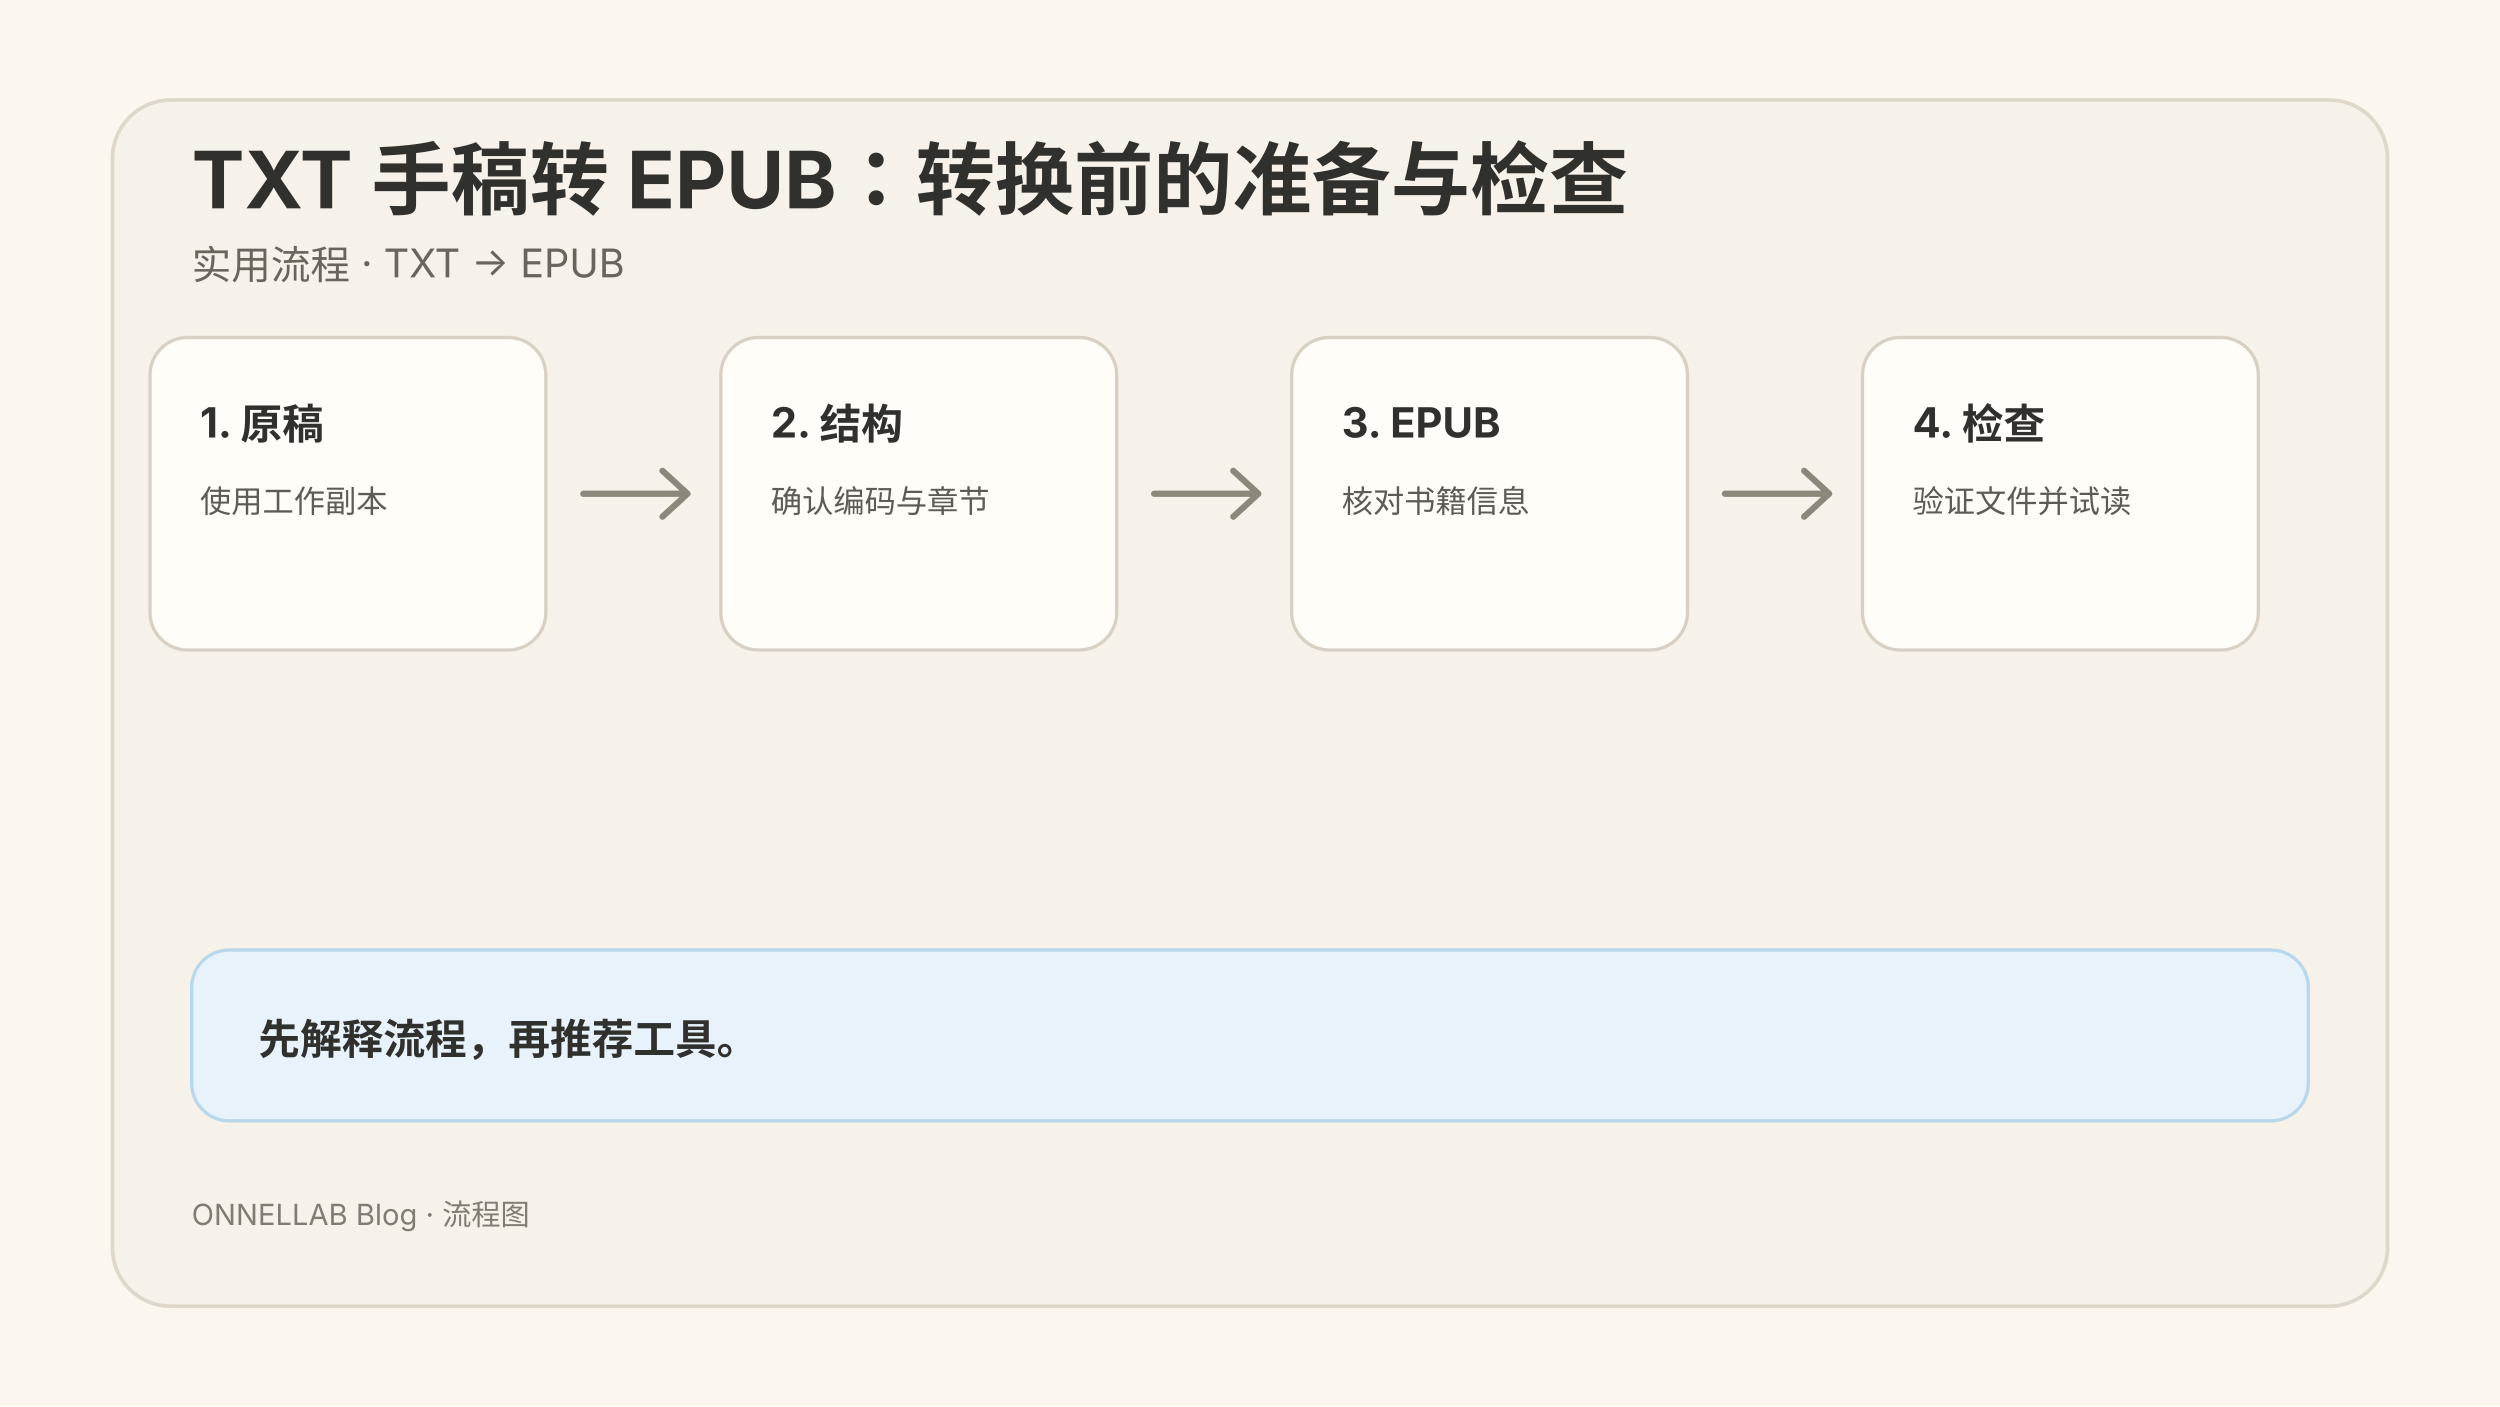
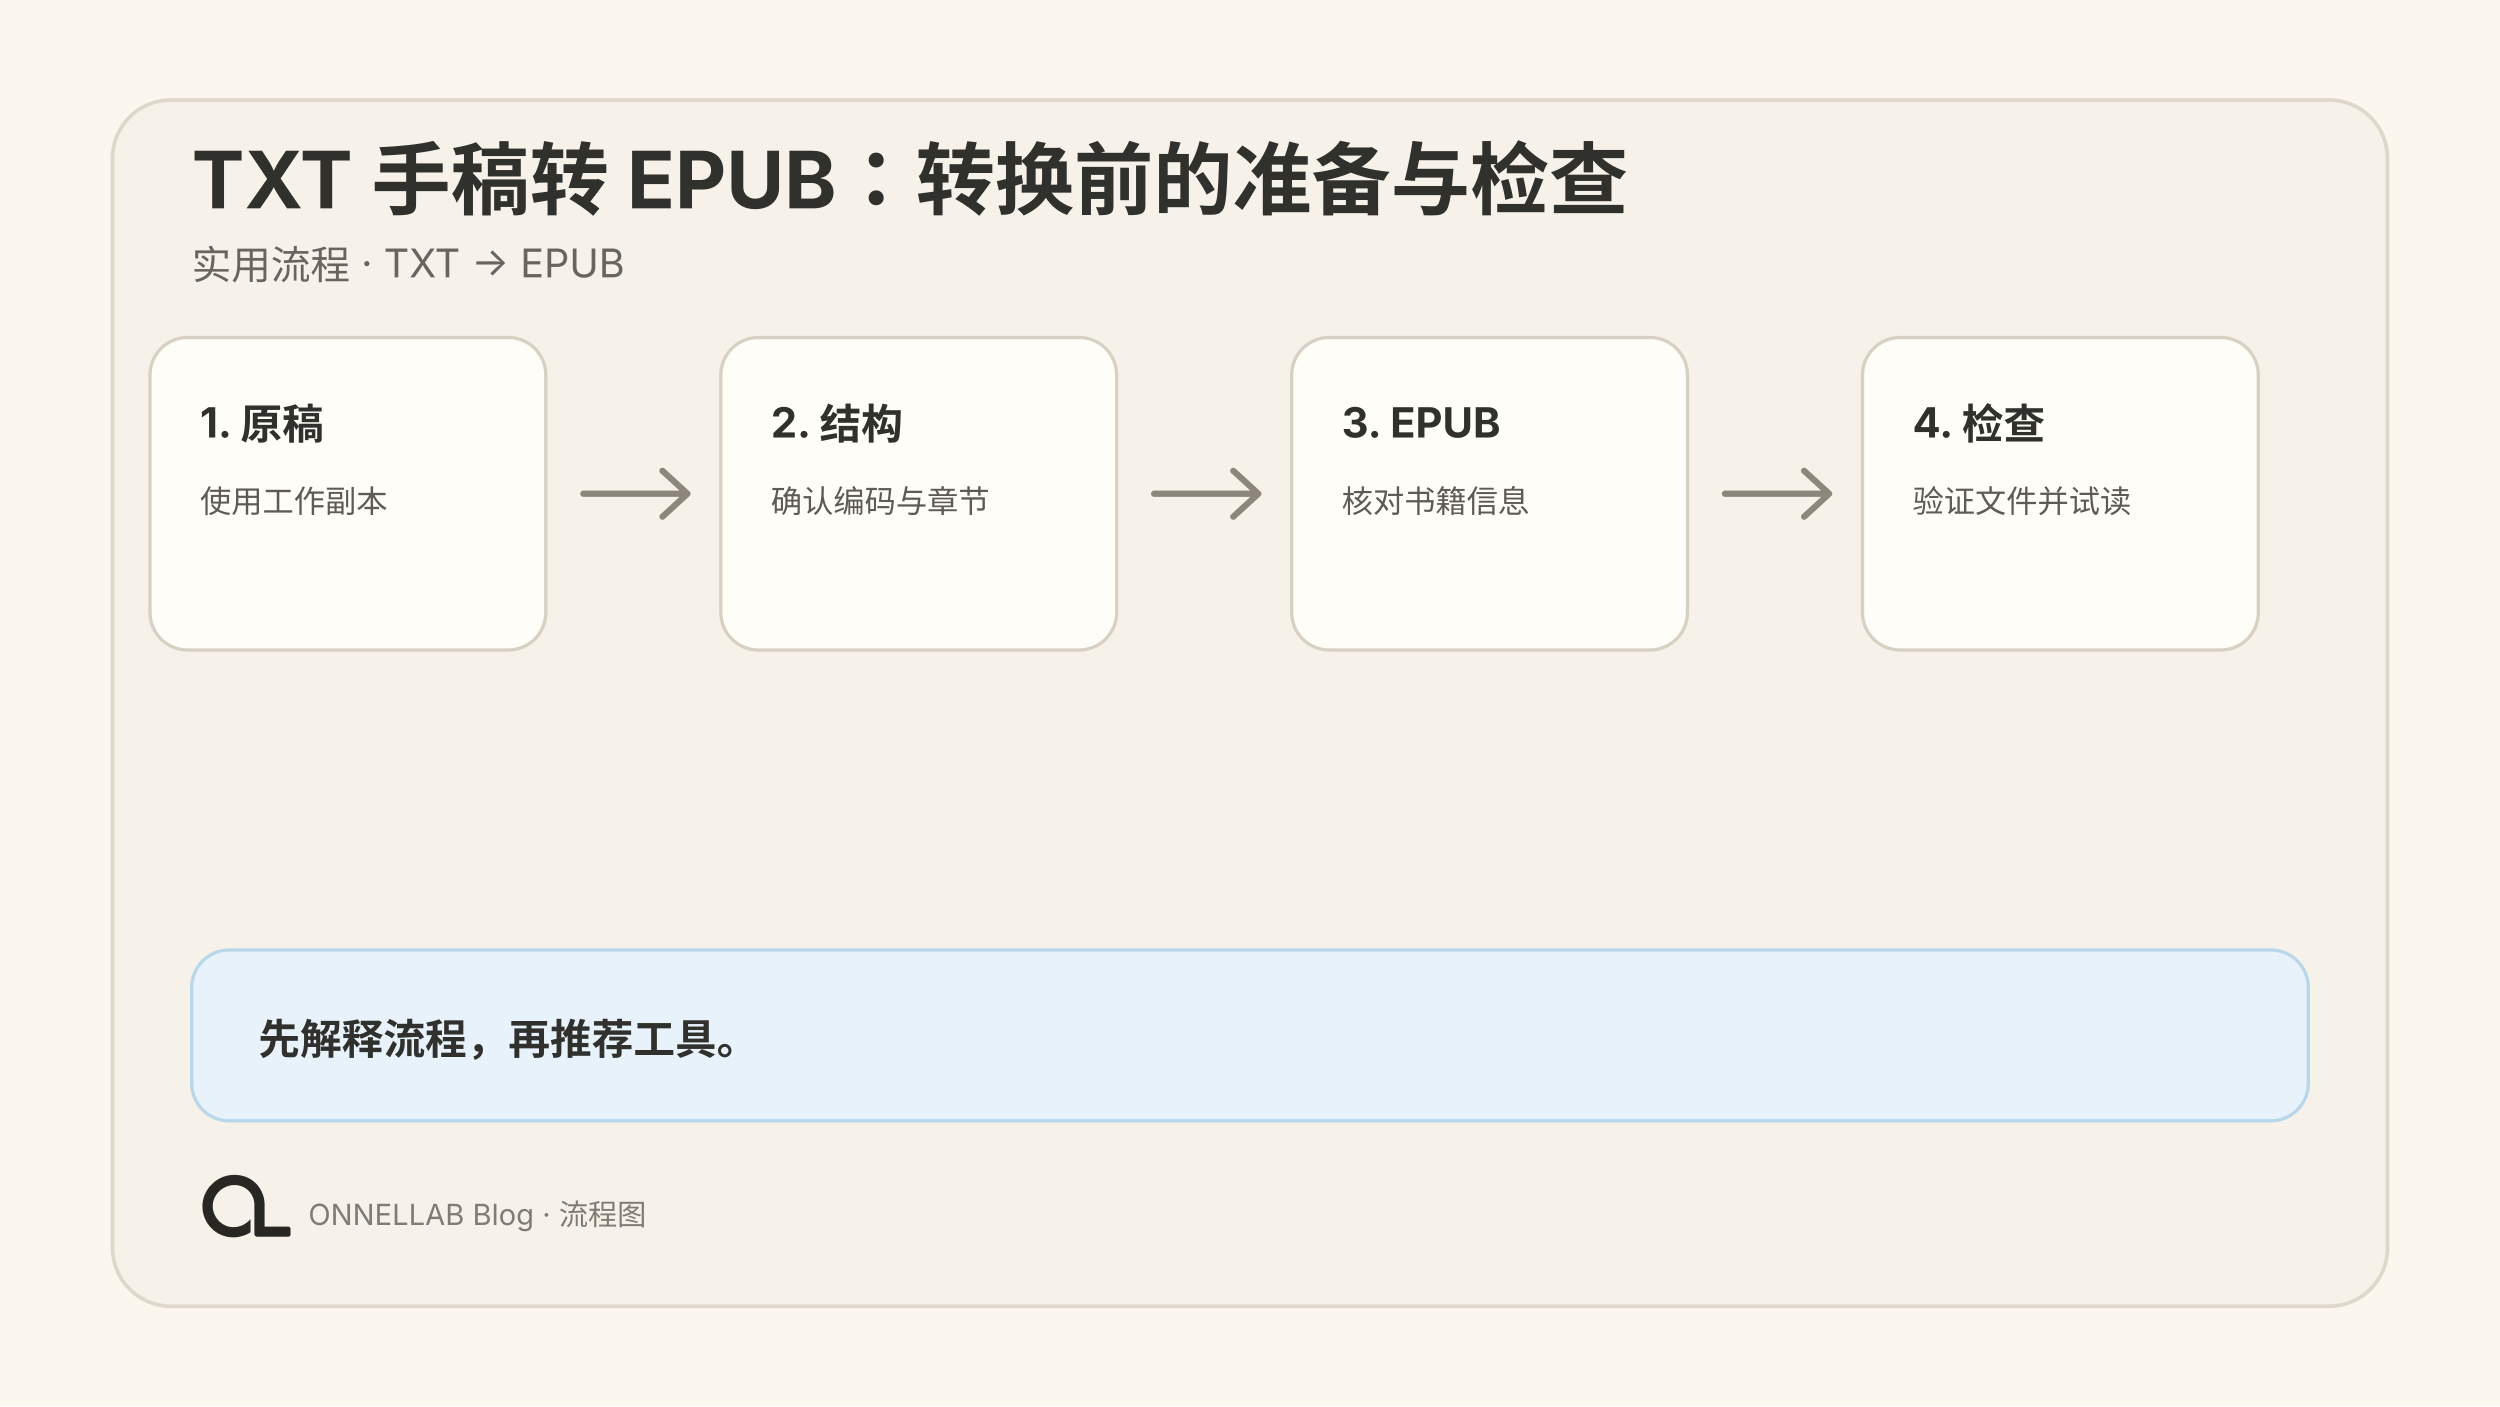
<svg xmlns="http://www.w3.org/2000/svg" width="1200" height="675" viewBox="0 0 1200 675" role="img" aria-labelledby="title desc">
  <rect width="1200" height="675" fill="#fbf7ef" />
  <rect x="54" y="48" width="1092" height="579" rx="28" fill="#f7f2e9" stroke="#ded7ca" stroke-width="1.8" />
  <text fill="#30302c" font-family="Pretendard, SUIT, Noto Sans KR, Apple SD Gothic Neo, Inter, system-ui, sans-serif" font-size="38" font-weight="680">
    <tspan x="92" y="100">TXT 手稿转 EPUB：转换前的准备与检查</tspan>
  </text>
  <text fill="#69645c" font-family="Pretendard, SUIT, Noto Sans KR, Apple SD Gothic Neo, Inter, system-ui, sans-serif" font-size="19">
    <tspan x="92" y="134">实用流程 · TXT → EPUB</tspan>
  </text>
  <g transform="translate(72 162)">
    <rect width="190" height="150" rx="18" fill="#fffdf8" stroke="#d8d0c3" stroke-width="1.6" />
    <text x="24" y="48" fill="#30302c" font-family="Pretendard, SUIT, Noto Sans KR, Apple SD Gothic Neo, Inter, system-ui, sans-serif" font-size="20" font-weight="650">1. 原稿</text>
    <text fill="#5f5b54" font-family="Pretendard, SUIT, Noto Sans KR, Apple SD Gothic Neo, Inter, system-ui, sans-serif" font-size="15">
      <tspan x="24" y="84">使用工作副本</tspan>
    </text>
  </g>
  <g transform="translate(346 162)">
    <rect width="190" height="150" rx="18" fill="#fffdf8" stroke="#d8d0c3" stroke-width="1.6" />
    <text x="24" y="48" fill="#30302c" font-family="Pretendard, SUIT, Noto Sans KR, Apple SD Gothic Neo, Inter, system-ui, sans-serif" font-size="20" font-weight="650">2. 结构</text>
    <text fill="#5f5b54" font-family="Pretendard, SUIT, Noto Sans KR, Apple SD Gothic Neo, Inter, system-ui, sans-serif" font-size="15">
      <tspan x="24" y="84">确认编码与章节</tspan>
    </text>
  </g>
  <g transform="translate(620 162)">
    <rect width="190" height="150" rx="18" fill="#fffdf8" stroke="#d8d0c3" stroke-width="1.6" />
    <text x="24" y="48" fill="#30302c" font-family="Pretendard, SUIT, Noto Sans KR, Apple SD Gothic Neo, Inter, system-ui, sans-serif" font-size="20" font-weight="650">3. EPUB</text>
    <text fill="#5f5b54" font-family="Pretendard, SUIT, Noto Sans KR, Apple SD Gothic Neo, Inter, system-ui, sans-serif" font-size="15">
      <tspan x="24" y="84">核对书籍信息</tspan>
    </text>
  </g>
  <g transform="translate(894 162)">
    <rect width="190" height="150" rx="18" fill="#fffdf8" stroke="#d8d0c3" stroke-width="1.6" />
    <text x="24" y="48" fill="#30302c" font-family="Pretendard, SUIT, Noto Sans KR, Apple SD Gothic Neo, Inter, system-ui, sans-serif" font-size="20" font-weight="650">4. 检查</text>
    <text fill="#5f5b54" font-family="Pretendard, SUIT, Noto Sans KR, Apple SD Gothic Neo, Inter, system-ui, sans-serif" font-size="15">
      <tspan x="24" y="84">验证文件并试读</tspan>
    </text>
  </g>
  <path d="M280 237H328m-10-11 12 11-12 11" fill="none" stroke="#8c867b" stroke-width="3" stroke-linecap="round" stroke-linejoin="round" />
  <path d="M554 237H602m-10-11 12 11-12 11" fill="none" stroke="#8c867b" stroke-width="3" stroke-linecap="round" stroke-linejoin="round" />
  <path d="M828 237H876m-10-11 12 11-12 11" fill="none" stroke="#8c867b" stroke-width="3" stroke-linecap="round" stroke-linejoin="round" />
  <rect x="92" y="456" width="1016" height="82" rx="18" fill="#e7f2fb" stroke="#b9d7ea" stroke-width="1.6" />
  <text x="124" y="506" fill="#30302c" font-family="Pretendard, SUIT, Noto Sans KR, Apple SD Gothic Neo, Inter, system-ui, sans-serif" font-size="20" font-weight="650">先解释流程，再推荐工具。</text>
-   <text x="92" y="588" fill="#817c73" font-family="Pretendard, SUIT, Noto Sans KR, Apple SD Gothic Neo, Inter, system-ui, sans-serif" font-size="14">ONNELLAB Blog · 流程图</text>
+   <svg x="85" y="548" width="64" height="64" viewBox="0 0 1254 1254">
+     <path fill="#282723" d="M 271 475 L 259 501 L 250 527 L 243 556 L 239 584 L 238 611 L 239 612 L 240 642 L 244 667 L 251 694 L 260 719 L 272 745 L 281 761 L 306 796 L 343 833 L 364 849 L 388 864 L 427 882 L 468 894 L 500 899 L 541 900 L 542 899 L 556 899 L 583 895 L 622 885 L 653 873 L 677 861 L 691 852 L 691 729 L 668 751 L 649 766 L 628 779 L 599 792 L 575 799 L 552 803 L 520 804 L 519 803 L 509 803 L 496 801 L 475 796 L 456 789 L 431 776 L 403 755 L 386 738 L 366 711 L 354 689 L 344 663 L 338 639 L 336 625 L 336 612 L 335 611 L 336 587 L 339 569 L 343 553 L 351 531 L 363 508 L 380 484 L 400 463 L 413 452 L 430 440 L 456 426 L 480 417 L 505 411 L 519 409 L 531 409 L 532 408 L 549 408 L 550 409 L 561 409 L 575 411 L 596 416 L 620 425 L 648 441 L 669 458 L 688 479 L 701 498 L 715 527 L 722 549 L 727 582 L 727 872 L 730 880 L 738 889 L 746 893 L 751 894 L 1048 894 L 1058 890 L 1065 882 L 1067 877 L 1067 817 L 1062 807 L 1054 801 L 1047 799 L 824 799 L 823 798 L 823 574 L 822 573 L 820 547 L 812 513 L 803 487 L 790 459 L 779 440 L 759 412 L 744 395 L 727 379 L 708 364 L 683 348 L 652 333 L 626 324 L 591 316 L 568 314 L 567 313 L 552 313 L 551 312 L 550 313 L 549 312 L 514 313 L 513 314 L 504 314 L 484 317 L 454 324 L 423 335 L 394 349 L 364 368 L 346 382 L 307 421 L 293 439 Z" />
+   </svg>
+   <text x="148" y="588" fill="#817c73" font-family="Pretendard, SUIT, Noto Sans KR, Apple SD Gothic Neo, Inter, system-ui, sans-serif" font-size="14">ONNELLAB Blog · 流程图</text>
</svg>
